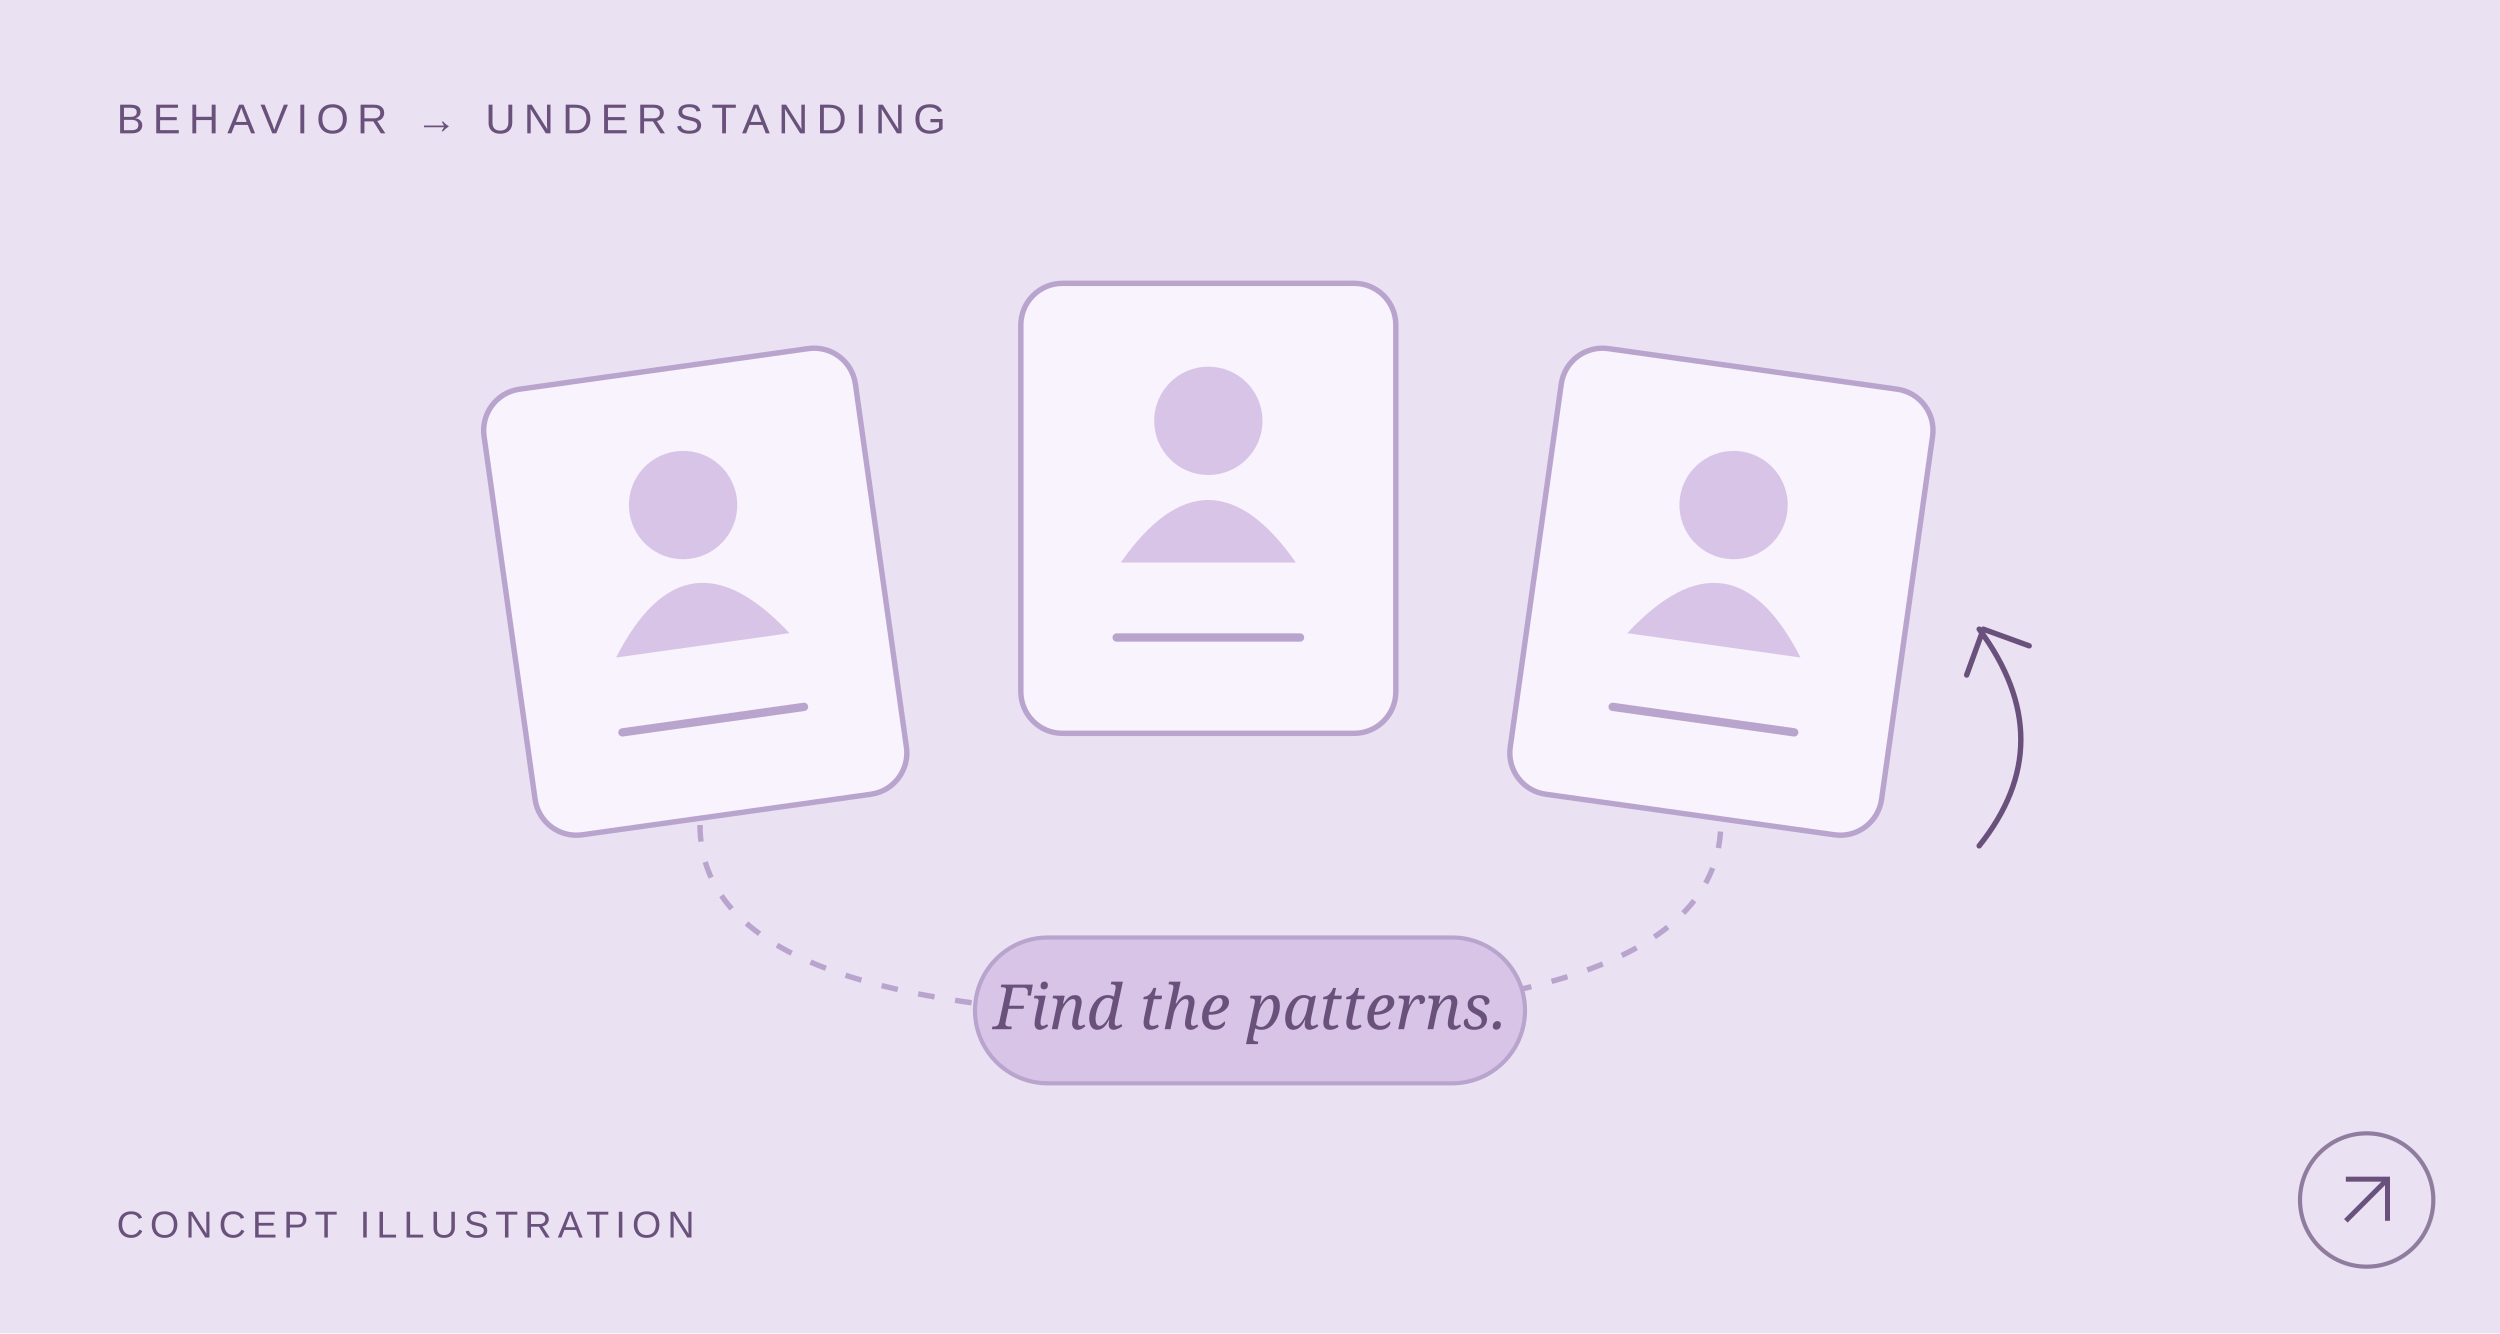
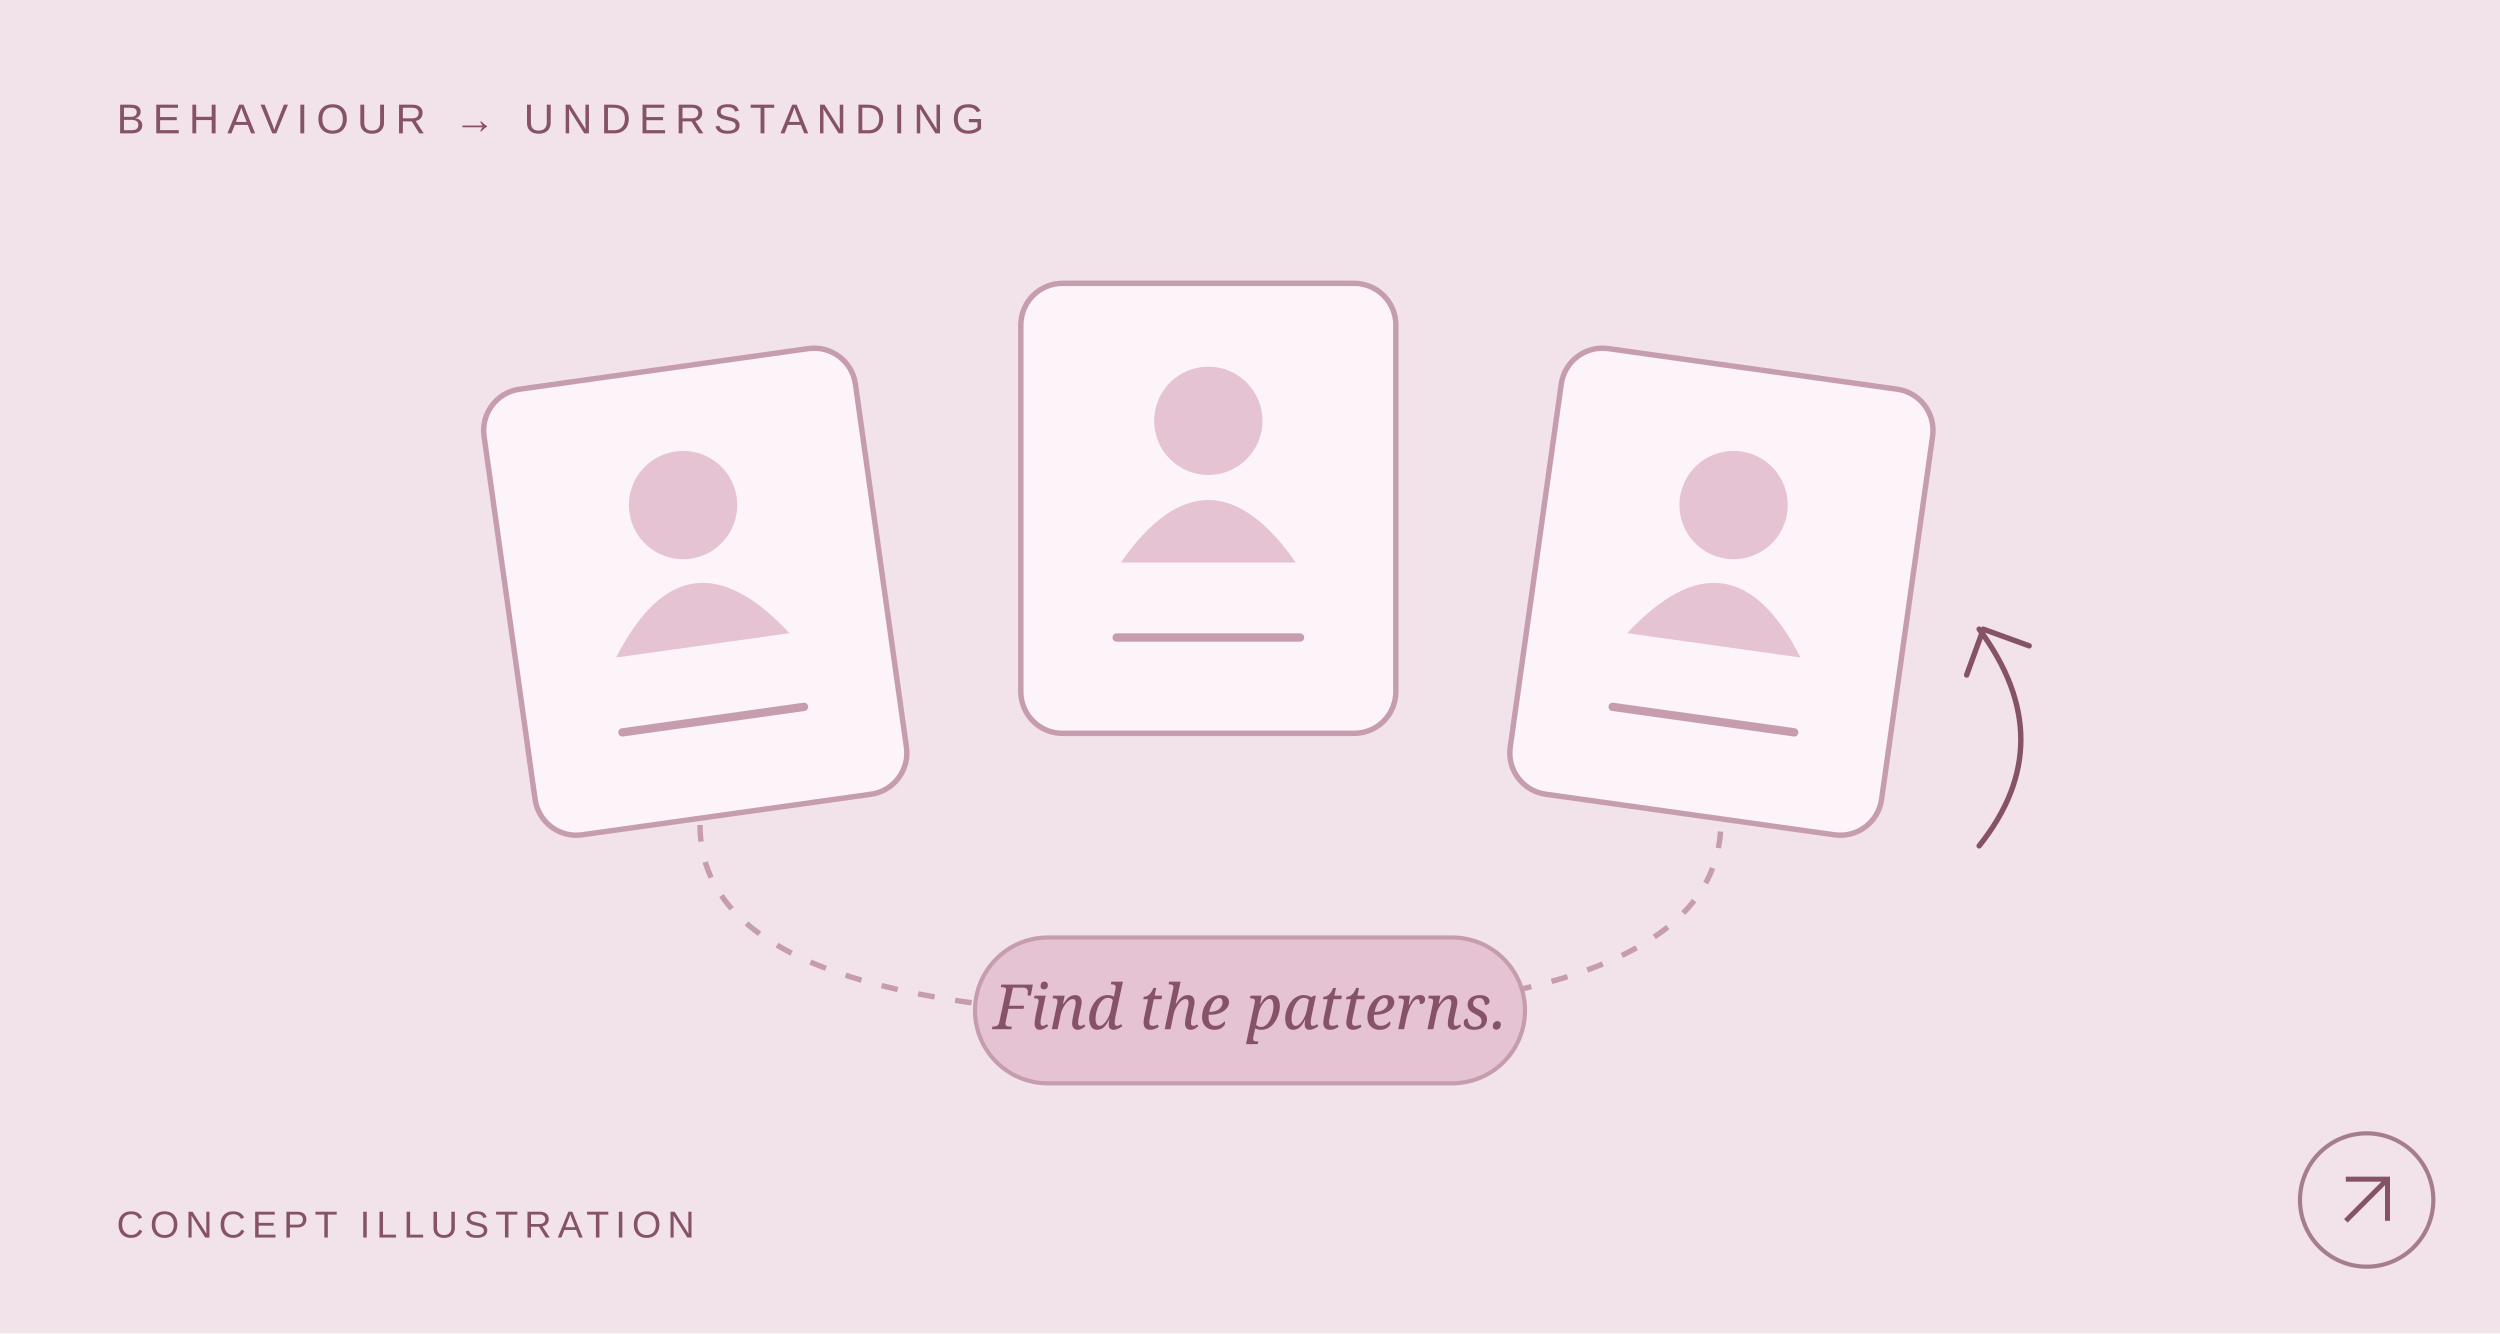
<svg xmlns="http://www.w3.org/2000/svg" width="600" height="320" viewBox="0 0 600 320">
-   <rect width="600" height="320" fill="#eae1f2" />
-   <text x="28" y="32" fill="#69517b" font-family="Arial,sans-serif" font-size="10" letter-spacing="2">BEHAVIOR → UNDERSTANDING</text>
-   <path d="M168 198q0 46 122 46t123-46" fill="none" stroke="#b9a4ce" stroke-width="1.3" stroke-dasharray="4 5" />
+   <rect width="600" height="320" fill="#f2e2e9" />
+   <text x="28" y="32" fill="#855267" font-family="Arial,sans-serif" font-size="10" letter-spacing="2">BEHAVIOUR → UNDERSTANDING</text>
+   <path d="M168 198q0 46 122 46t123-46" fill="none" stroke="#c69caf" stroke-width="1.3" stroke-dasharray="4 5" />
  <g transform="rotate(-8 167 143)">
-     <rect x="122" y="88" width="90" height="108" rx="10" fill="#f8f3fc" stroke="#b9a4ce" stroke-width="1.3" />
-     <circle cx="167" cy="121" r="13" fill="#d7c4e7" />
-     <path d="M146 155q21-30 42 0" fill="#d7c4e7" />
-     <path d="M145 173h44" stroke="#b9a4ce" stroke-width="2" stroke-linecap="round" />
+     <rect x="122" y="88" width="90" height="108" rx="10" fill="#fcf4f8" stroke="#c69caf" stroke-width="1.3" />
+     <circle cx="167" cy="121" r="13" fill="#e5c3d2" />
+     <path d="M146 155q21-30 42 0" fill="#e5c3d2" />
+     <path d="M145 173h44" stroke="#c69caf" stroke-width="2" stroke-linecap="round" />
  </g>
  <g transform="rotate(0 290 123)">
-     <rect x="245" y="68" width="90" height="108" rx="10" fill="#f8f3fc" stroke="#b9a4ce" stroke-width="1.3" />
-     <circle cx="290" cy="101" r="13" fill="#d7c4e7" />
-     <path d="M269 135q21-30 42 0" fill="#d7c4e7" />
-     <path d="M268 153h44" stroke="#b9a4ce" stroke-width="2" stroke-linecap="round" />
+     <rect x="245" y="68" width="90" height="108" rx="10" fill="#fcf4f8" stroke="#c69caf" stroke-width="1.3" />
+     <circle cx="290" cy="101" r="13" fill="#e5c3d2" />
+     <path d="M269 135q21-30 42 0" fill="#e5c3d2" />
+     <path d="M268 153h44" stroke="#c69caf" stroke-width="2" stroke-linecap="round" />
  </g>
  <g transform="rotate(8 413 143)">
-     <rect x="368" y="88" width="90" height="108" rx="10" fill="#f8f3fc" stroke="#b9a4ce" stroke-width="1.3" />
-     <circle cx="413" cy="121" r="13" fill="#d7c4e7" />
-     <path d="M392 155q21-30 42 0" fill="#d7c4e7" />
-     <path d="M391 173h44" stroke="#b9a4ce" stroke-width="2" stroke-linecap="round" />
+     <rect x="368" y="88" width="90" height="108" rx="10" fill="#fcf4f8" stroke="#c69caf" stroke-width="1.3" />
+     <circle cx="413" cy="121" r="13" fill="#e5c3d2" />
+     <path d="M392 155q21-30 42 0" fill="#e5c3d2" />
+     <path d="M391 173h44" stroke="#c69caf" stroke-width="2" stroke-linecap="round" />
  </g>
-   <rect x="234" y="225" width="132" height="35" rx="17.5" fill="#d7c4e7" stroke="#b9a4ce" />
-   <text x="300" y="247" text-anchor="middle" font-family="Georgia,serif" font-size="15" font-style="italic" fill="#69517b">Find the patterns.</text>
-   <path d="M475 151q20 27 0 52m1-52 11 4m-11-4-4 11" fill="none" stroke="#69517b" stroke-width="1.3" stroke-linecap="round" />
-   <text x="28" y="297" fill="#69517b" font-family="Arial,sans-serif" font-size="9" letter-spacing="1.5">CONCEPT ILLUSTRATION</text>
-   <circle cx="568" cy="288" r="16" stroke="#69517b" fill="none" opacity=".7" />
-   <path d="m563 293 10-10m-10 0h10v10" stroke="#69517b" fill="none" stroke-width="1.2" />
+   <rect x="234" y="225" width="132" height="35" rx="17.5" fill="#e5c3d2" stroke="#c69caf" />
+   <text x="300" y="247" text-anchor="middle" font-family="Georgia,serif" font-size="15" font-style="italic" fill="#855267">Find the patterns.</text>
+   <path d="M475 151q20 27 0 52m1-52 11 4m-11-4-4 11" fill="none" stroke="#855267" stroke-width="1.3" stroke-linecap="round" />
+   <text x="28" y="297" fill="#855267" font-family="Arial,sans-serif" font-size="9" letter-spacing="1.5">CONCEPT ILLUSTRATION</text>
+   <circle cx="568" cy="288" r="16" stroke="#855267" fill="none" opacity=".7" />
+   <path d="m563 293 10-10m-10 0h10v10" stroke="#855267" fill="none" stroke-width="1.2" />
</svg>
